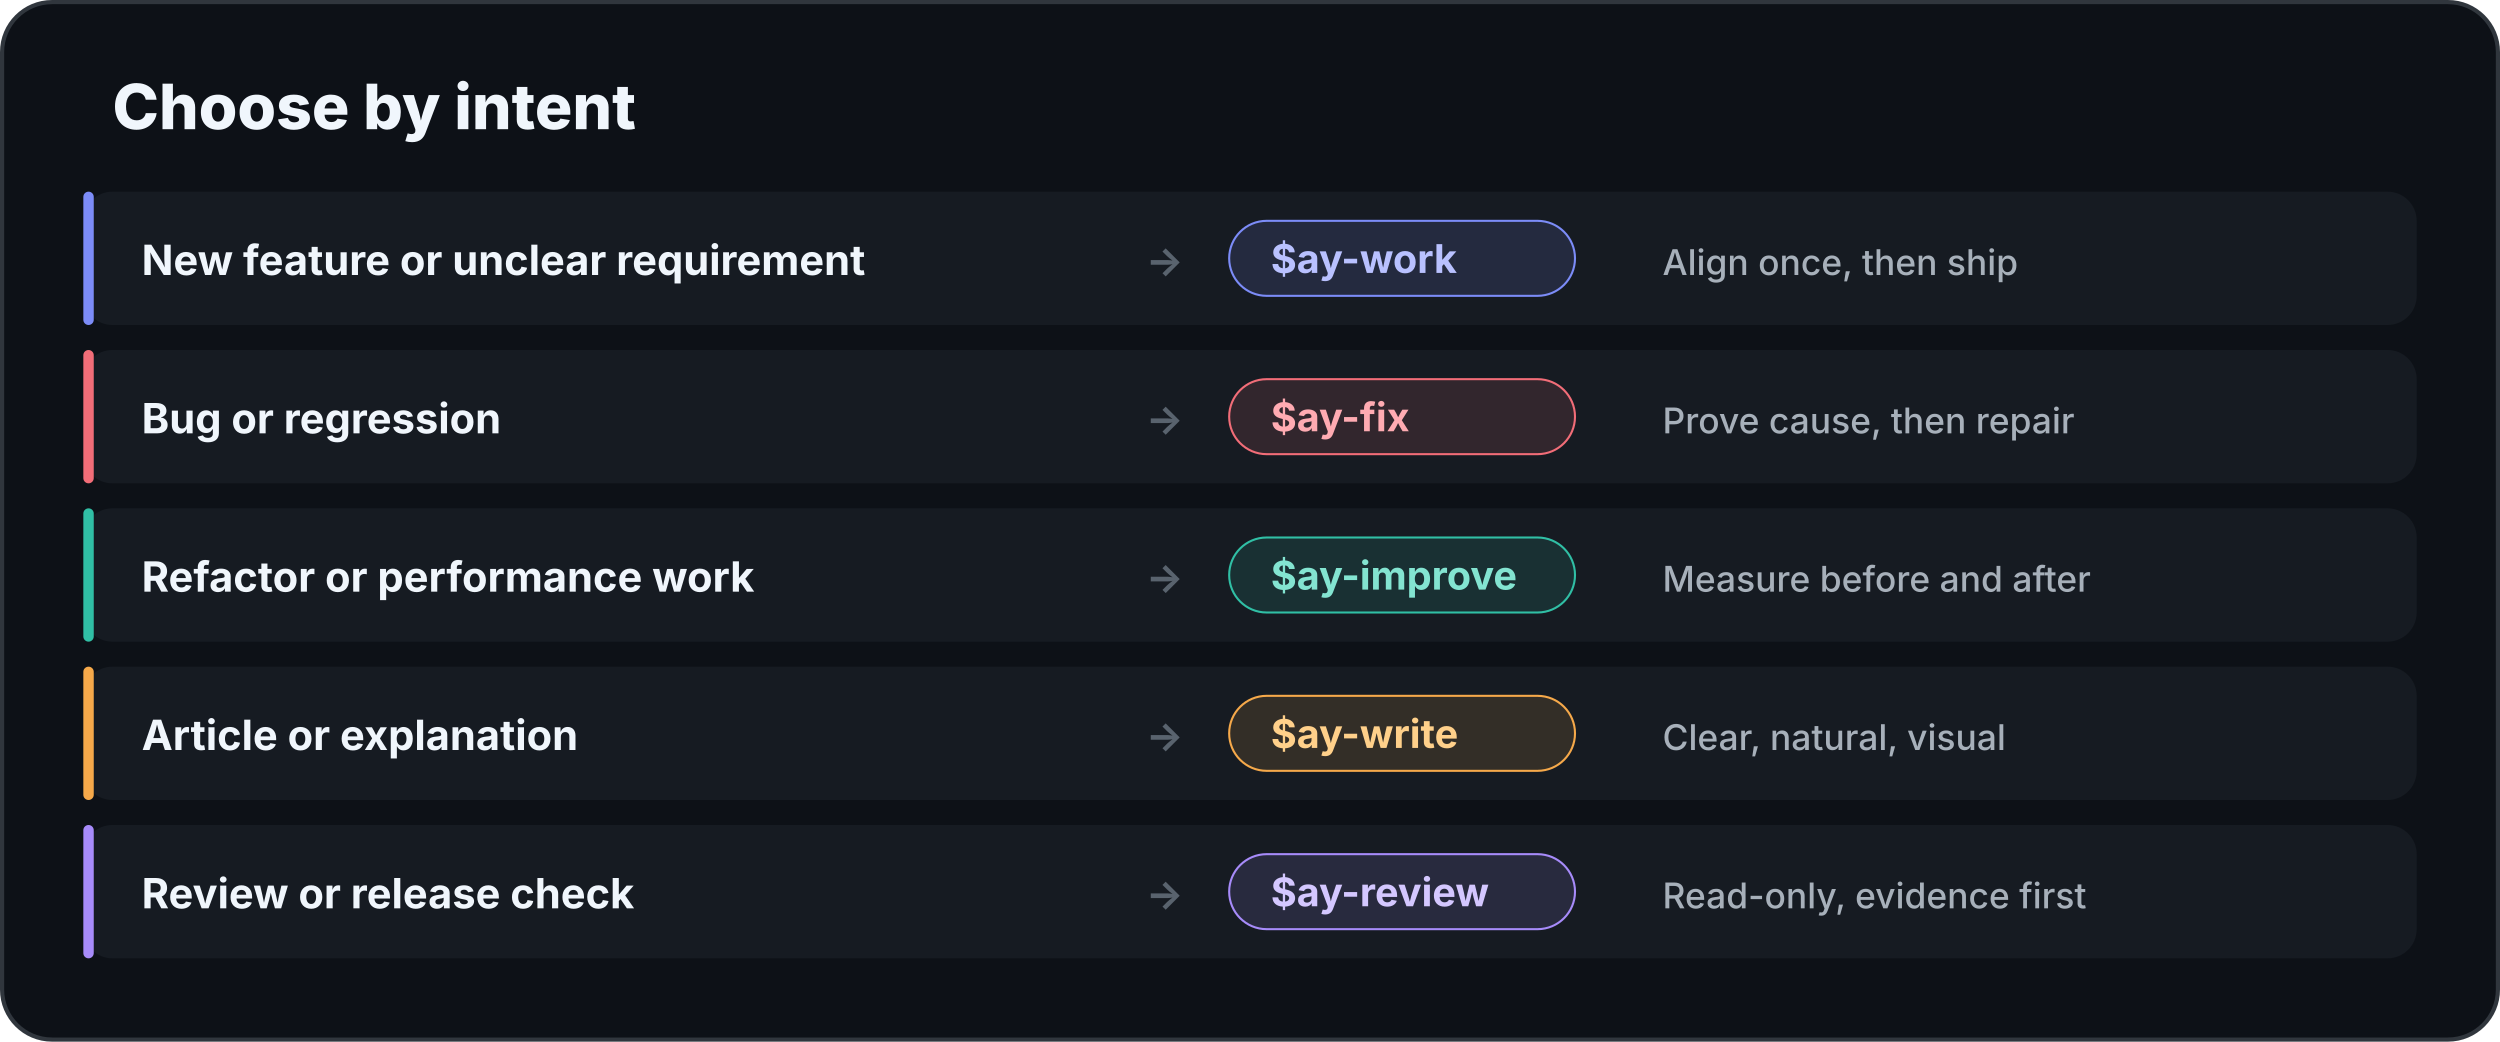
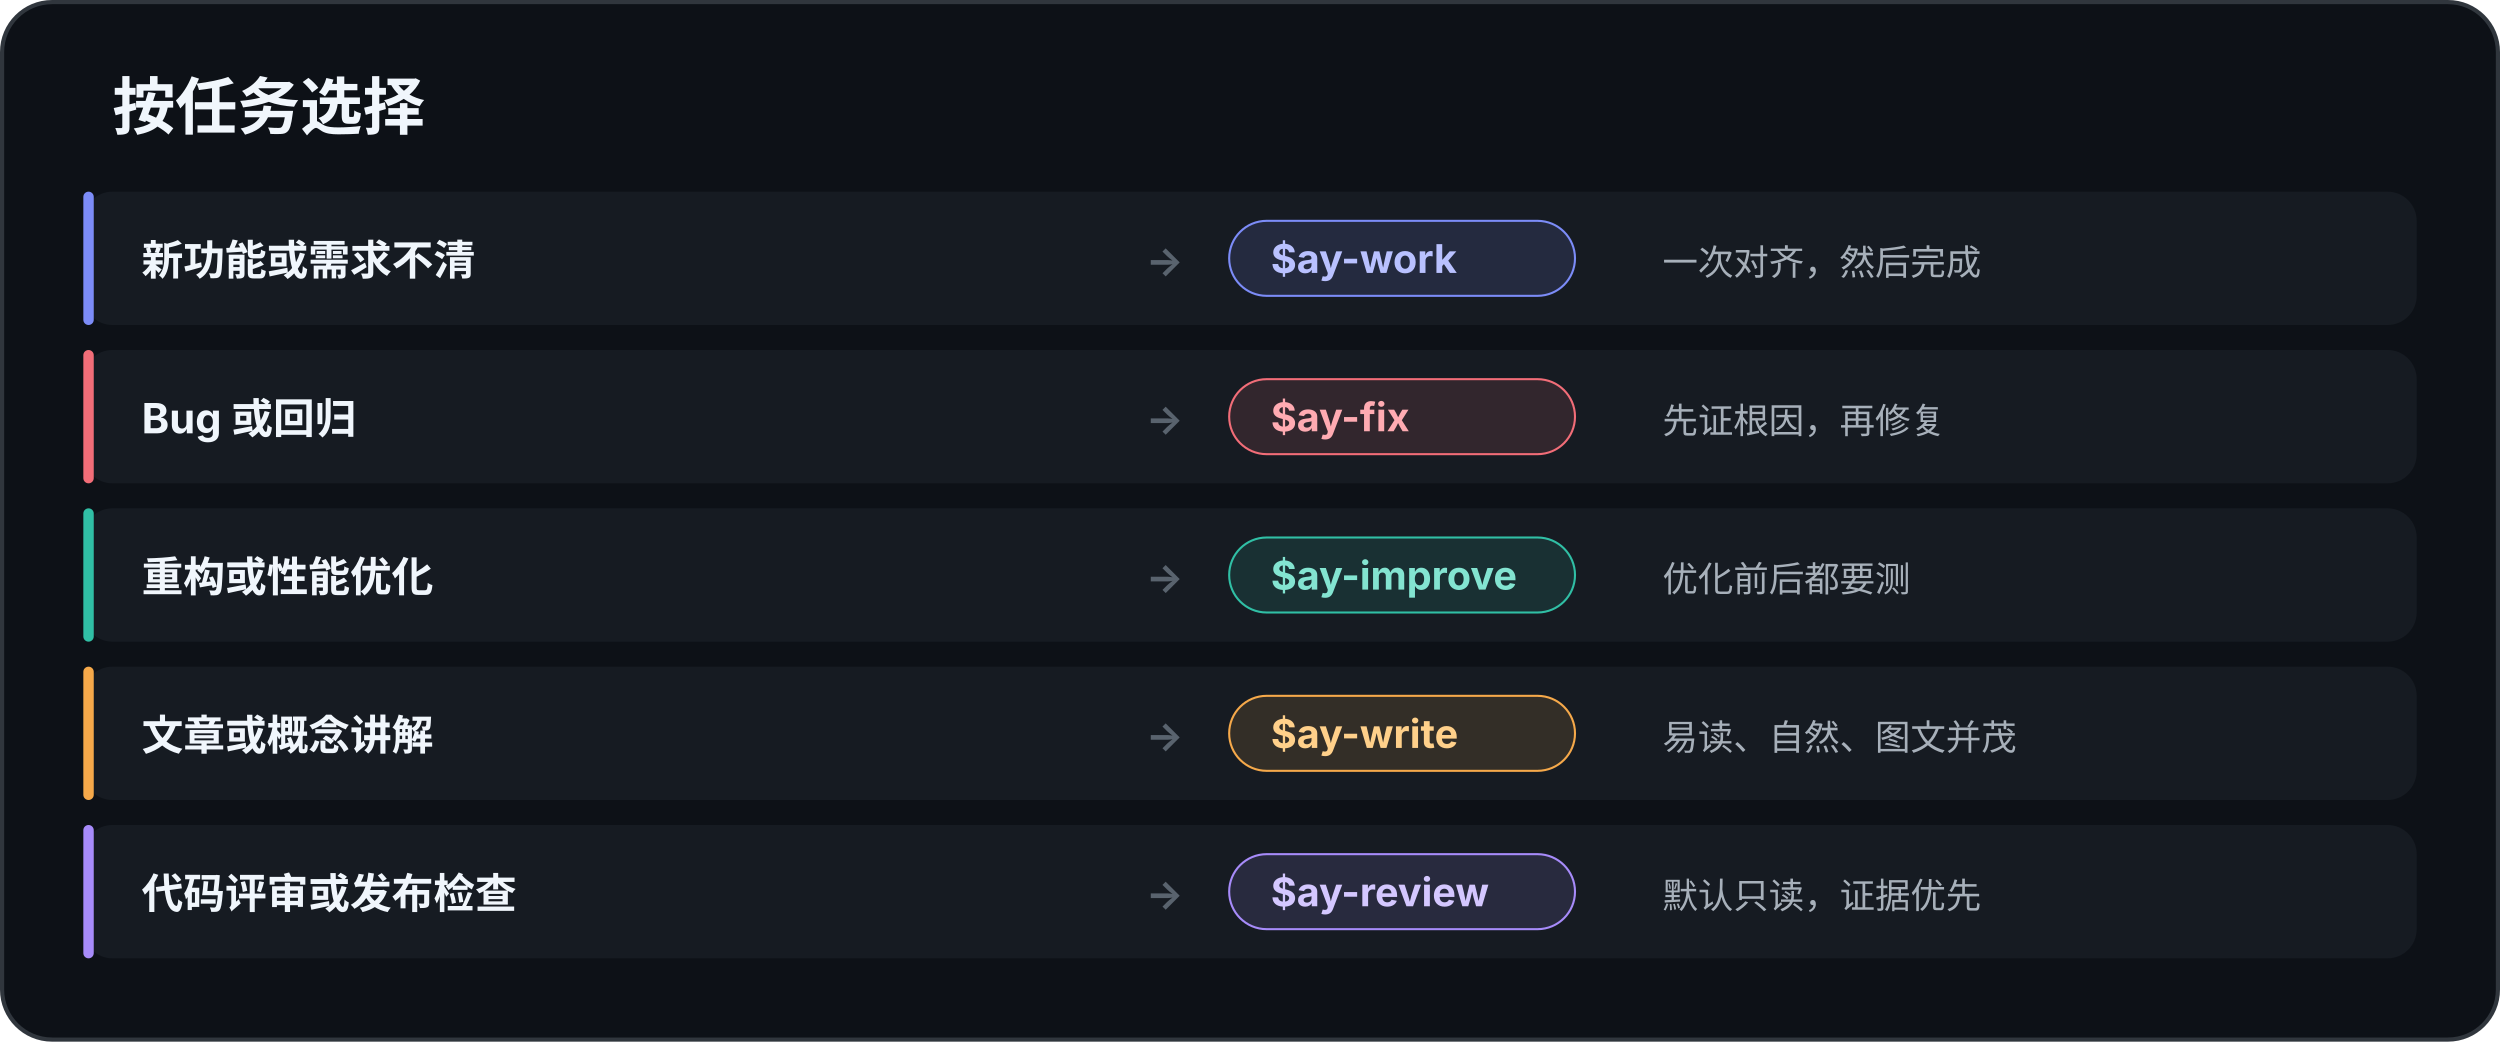
<svg xmlns="http://www.w3.org/2000/svg" width="100%" viewBox="0 0 1200 500" role="img" aria-labelledby="title description">
  <style>
-     text { font-family: Inter, ui-sans-serif, -apple-system, BlinkMacSystemFont, "Segoe UI", sans-serif; }
+     text { font-family: Inter, ui-sans-serif, -apple-system, BlinkMacSystemFont, "Segoe UI", "PingFang SC", "Microsoft YaHei", sans-serif; }
    .task { fill: #F0F6FC; font-size: 20px; font-weight: 650; }
    .skill { font-size: 19px; font-weight: 750; }
    .outcome { fill: #A7B0BA; font-size: 17px; font-weight: 500; }
    .arrow { fill: #59636E; font-size: 19px; font-weight: 700; }
  </style>
  <rect x="1" y="1" width="1198" height="498" rx="24" fill="#0D1117" stroke="#30363D" stroke-width="2" />
-   <text x="54" y="62" fill="#F0F6FC" font-size="30" font-weight="760">Choose by intent</text>
+   <text x="54" y="62" fill="#F0F6FC" font-size="30" font-weight="760">按任务选择</text>
  <g transform="translate(40 92)">
    <rect width="1120" height="64" rx="14" fill="#161B22" />
    <rect width="5" height="64" rx="2.5" fill="#7C8CF8" />
-     <text x="28" y="40" class="task">New feature or unclear requirement</text>
+     <text x="28" y="40" class="task">新功能或需求不清</text>
    <text x="510" y="40" class="arrow">→</text>
    <rect x="550" y="14" width="166" height="36" rx="18" fill="#7C8CF8" fill-opacity=".14" stroke="#7C8CF8" />
    <text x="570" y="39" class="skill" fill="#B9C1FF">$ay-work</text>
-     <text x="758" y="40" class="outcome">Align once, then ship</text>
+     <text x="758" y="40" class="outcome">一次对齐，然后完成</text>
  </g>
  <g transform="translate(40 168)">
    <rect width="1120" height="64" rx="14" fill="#161B22" />
    <rect width="5" height="64" rx="2.5" fill="#F26D78" />
-     <text x="28" y="40" class="task">Bug or regression</text>
+     <text x="28" y="40" class="task">Bug 或回归</text>
    <text x="510" y="40" class="arrow">→</text>
    <rect x="550" y="14" width="166" height="36" rx="18" fill="#F26D78" fill-opacity=".13" stroke="#F26D78" />
    <text x="570" y="39" class="skill" fill="#FFABB2">$ay-fix</text>
-     <text x="758" y="40" class="outcome">Prove cause, then repair</text>
+     <text x="758" y="40" class="outcome">先证根因，再修复</text>
  </g>
  <g transform="translate(40 244)">
    <rect width="1120" height="64" rx="14" fill="#161B22" />
    <rect width="5" height="64" rx="2.5" fill="#30BFA5" />
-     <text x="28" y="40" class="task">Refactor or performance work</text>
+     <text x="28" y="40" class="task">重构或性能优化</text>
    <text x="510" y="40" class="arrow">→</text>
    <rect x="550" y="14" width="166" height="36" rx="18" fill="#30BFA5" fill-opacity=".13" stroke="#30BFA5" />
    <text x="570" y="39" class="skill" fill="#83E4D1">$ay-improve</text>
-     <text x="758" y="40" class="outcome">Measure before and after</text>
+     <text x="758" y="40" class="outcome">优化前后都要测</text>
  </g>
  <g transform="translate(40 320)">
    <rect width="1120" height="64" rx="14" fill="#161B22" />
    <rect width="5" height="64" rx="2.5" fill="#F6A94A" />
-     <text x="28" y="40" class="task">Article or explanation</text>
+     <text x="28" y="40" class="task">文章或概念讲解</text>
    <text x="510" y="40" class="arrow">→</text>
    <rect x="550" y="14" width="166" height="36" rx="18" fill="#F6A94A" fill-opacity=".13" stroke="#F6A94A" />
    <text x="570" y="39" class="skill" fill="#FFD08A">$ay-write</text>
-     <text x="758" y="40" class="outcome">Clear, natural, visual</text>
+     <text x="758" y="40" class="outcome">易读、自然、图文并茂</text>
  </g>
  <g transform="translate(40 396)">
    <rect width="1120" height="64" rx="14" fill="#161B22" />
    <rect width="5" height="64" rx="2.5" fill="#A78BFA" />
-     <text x="28" y="40" class="task">Review or release check</text>
+     <text x="28" y="40" class="task">代码评审或发布检查</text>
    <text x="510" y="40" class="arrow">→</text>
    <rect x="550" y="14" width="166" height="36" rx="18" fill="#A78BFA" fill-opacity=".13" stroke="#A78BFA" />
    <text x="570" y="39" class="skill" fill="#D4C7FF">$ay-review</text>
-     <text x="758" y="40" class="outcome">Read-only, evidence first</text>
+     <text x="758" y="40" class="outcome">默认只读，证据优先</text>
  </g>
</svg>
